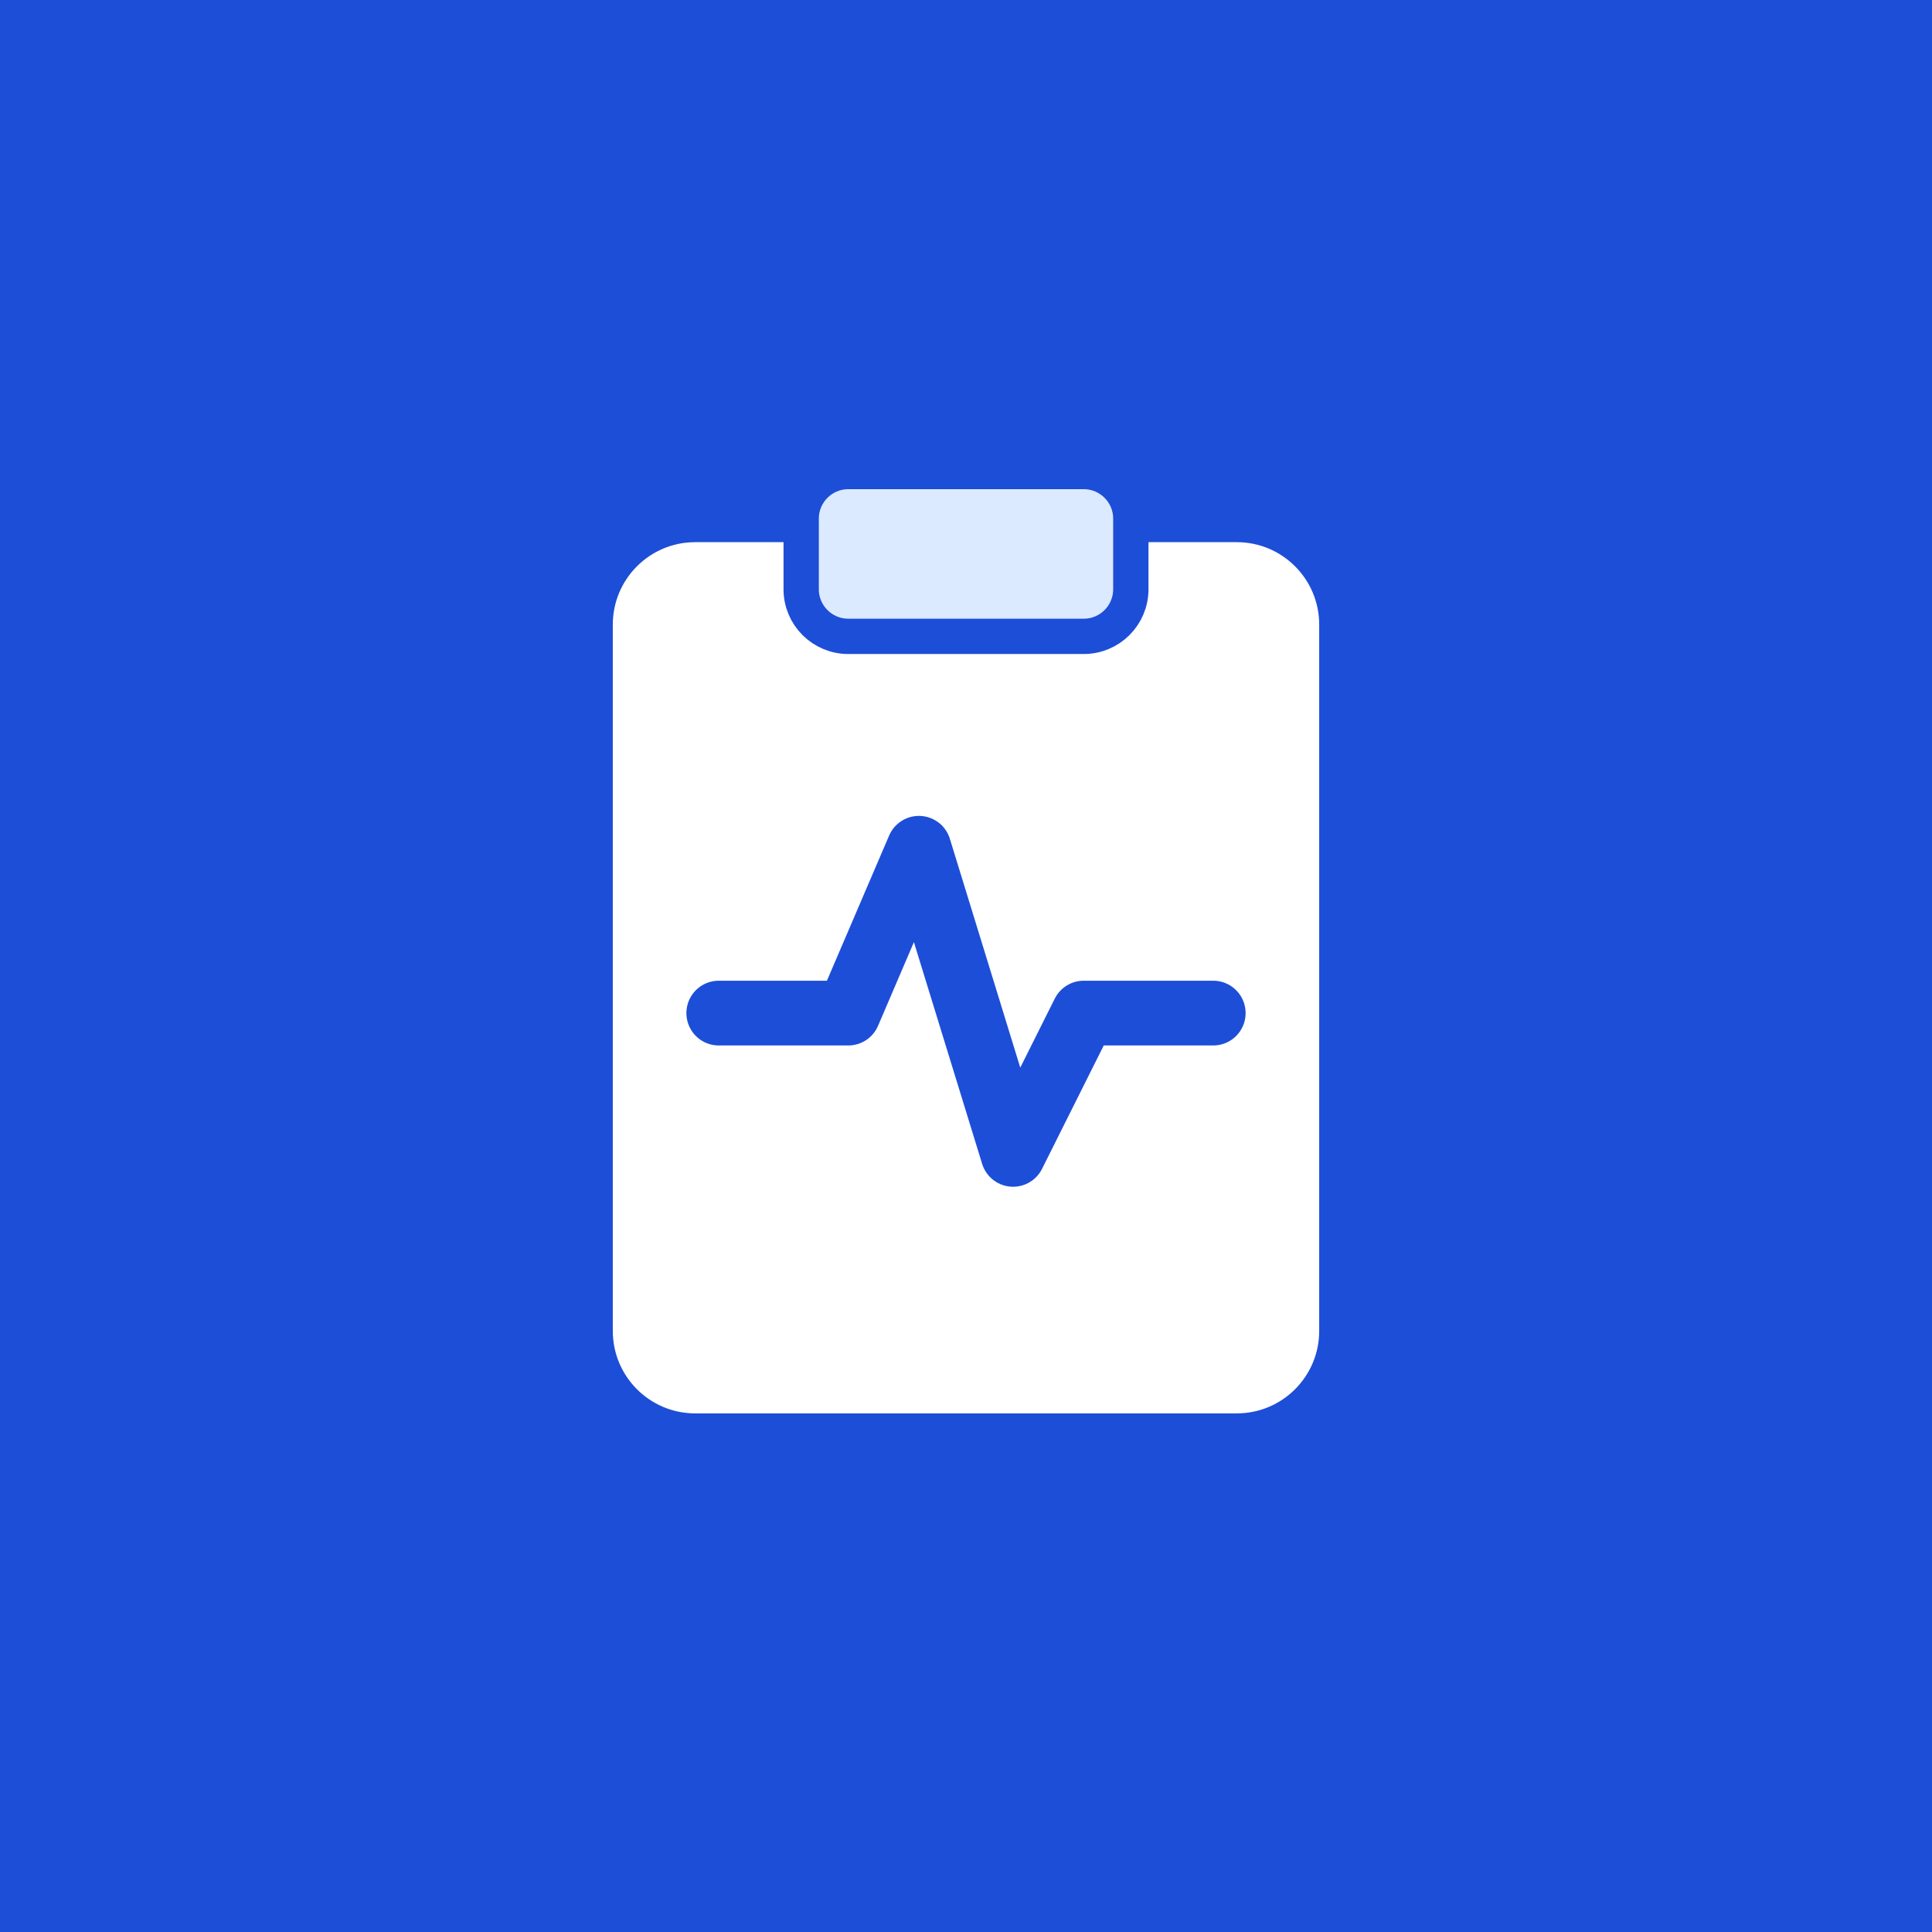
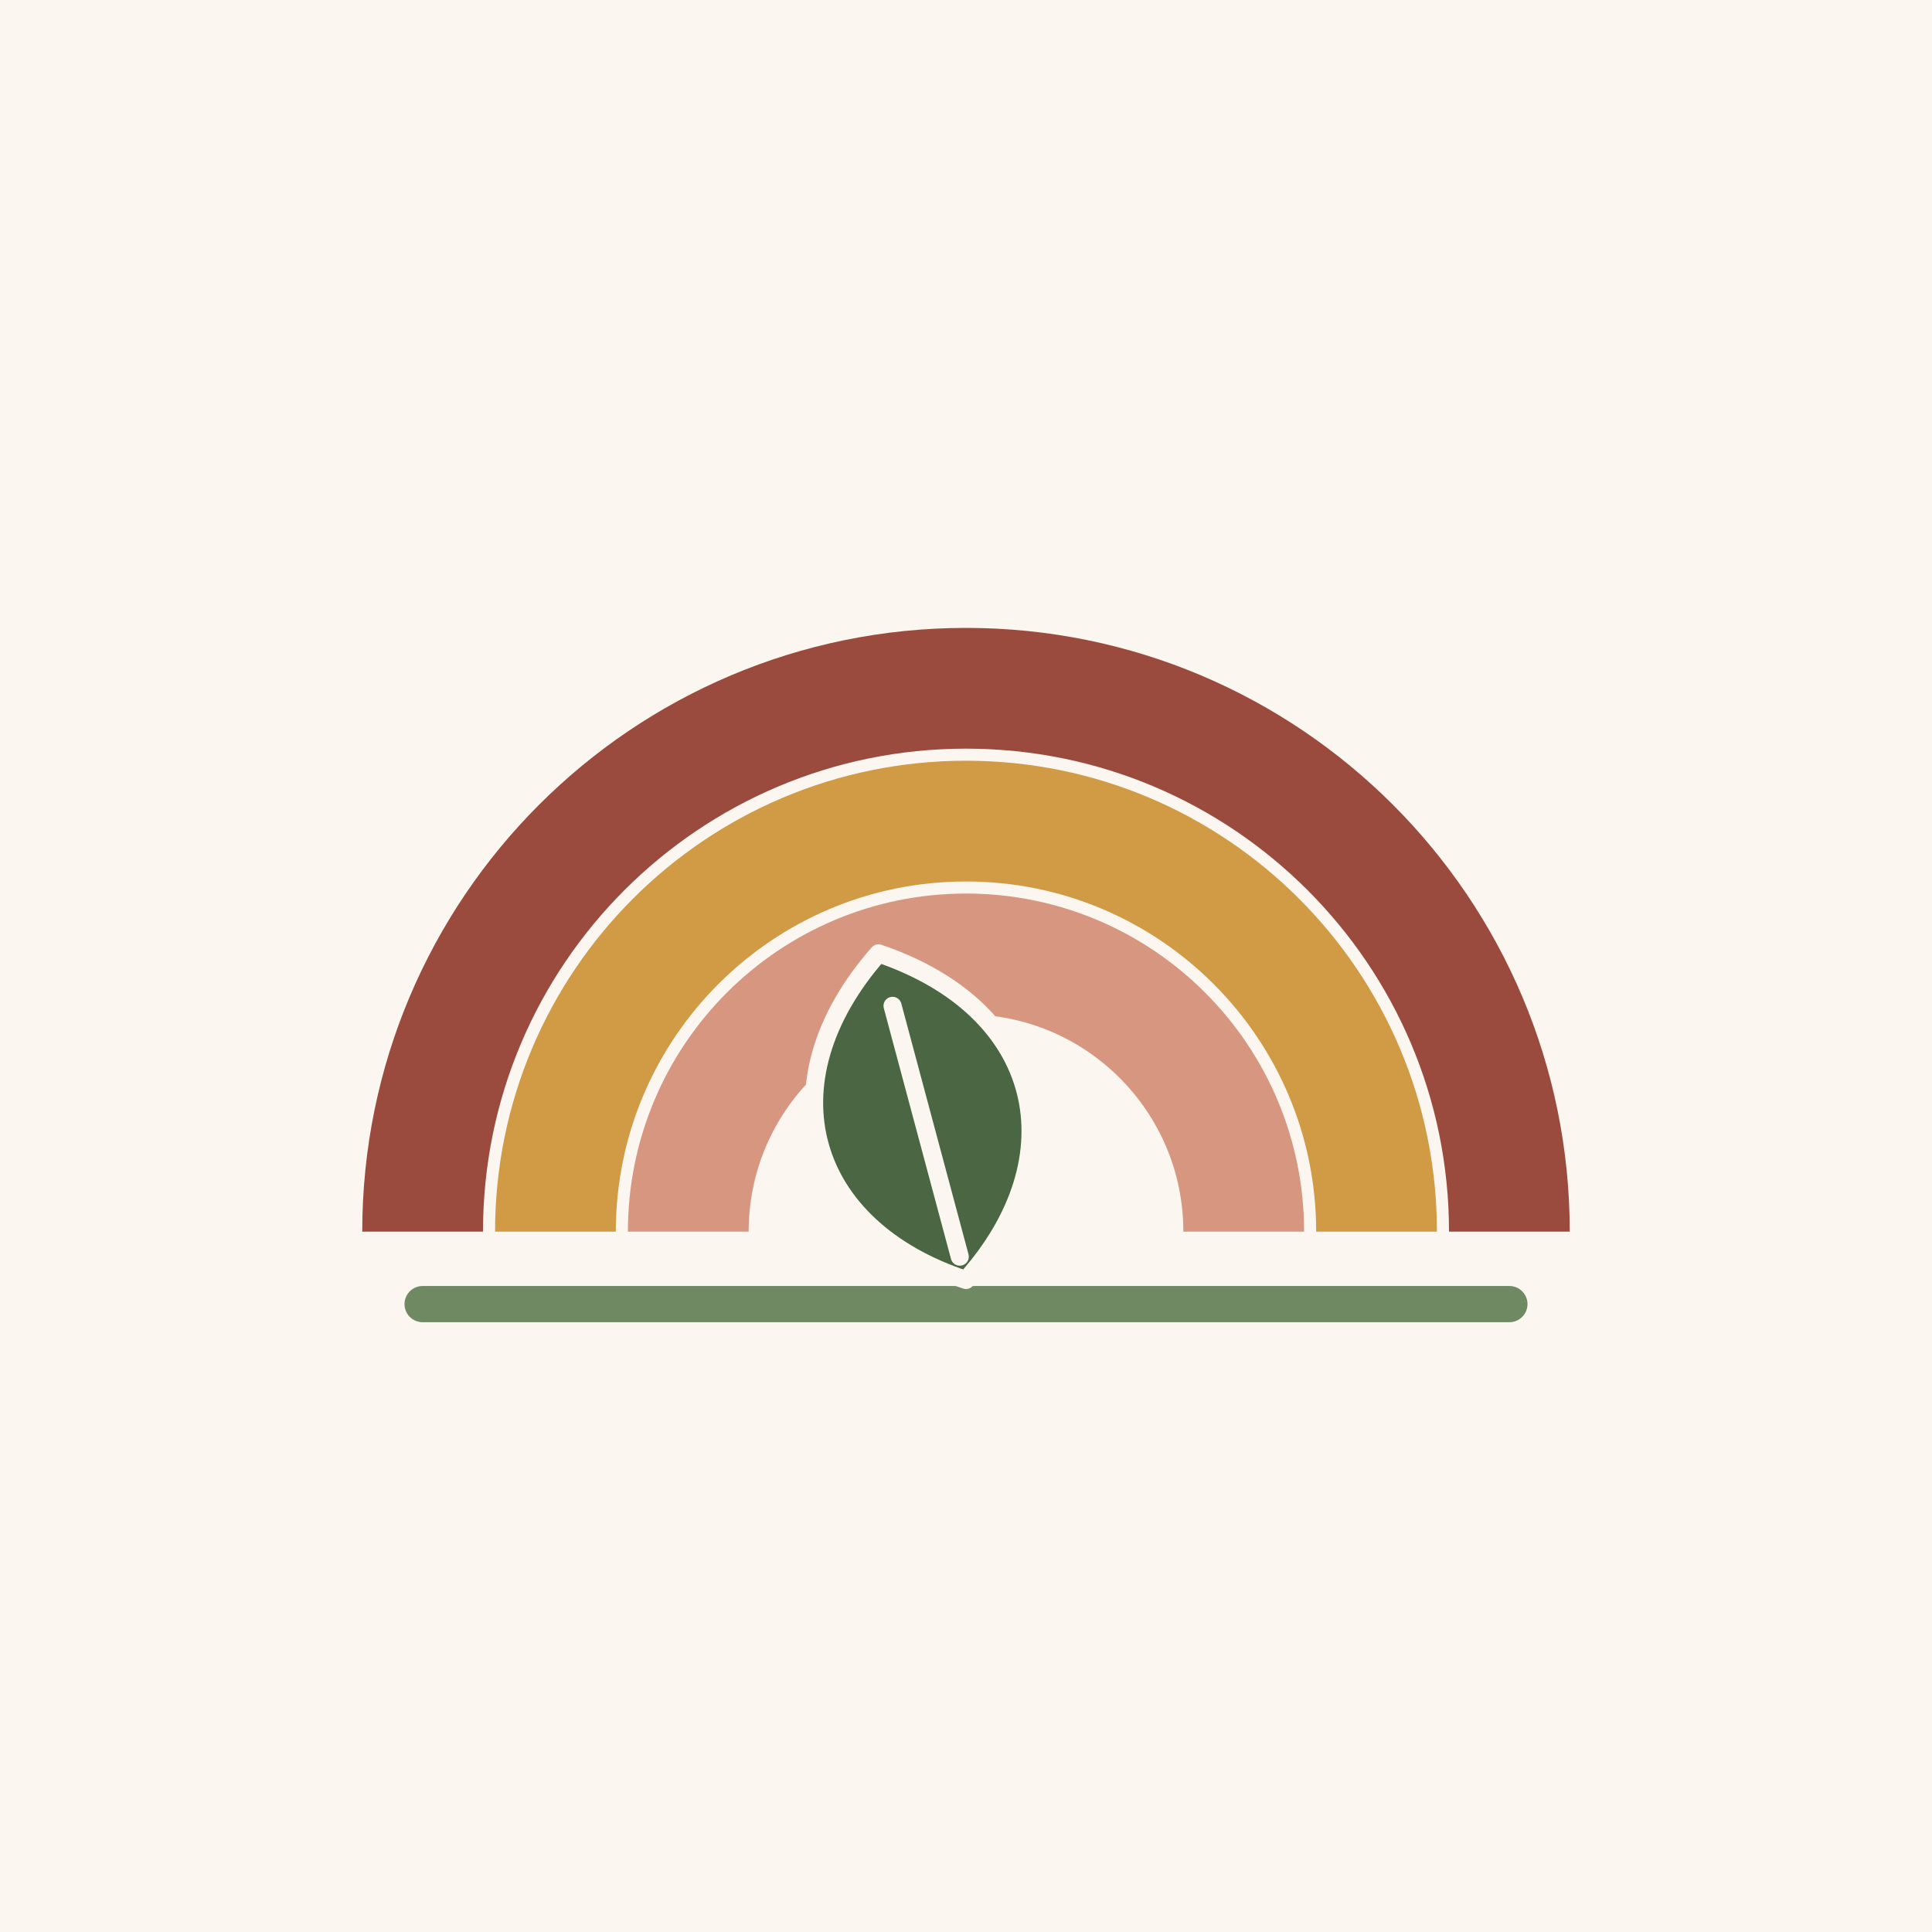
<svg xmlns="http://www.w3.org/2000/svg" viewBox="0 0 512 512" role="img" aria-label="Health Log">
-   <rect width="512" height="512" fill="#1d4ed8" />
-   <g transform="translate(256 256) scale(0.78) translate(-256 -256)">
-     <rect x="136" y="112" width="240" height="296" rx="28" fill="#ffffff" />
-     <rect x="200" y="88" width="112" height="56" rx="16" fill="#dbeafe" stroke="#1d4ed8" stroke-width="12" />
-     <path d="M172 272h44l24-56 32 104 24-48h44" fill="none" stroke="#1d4ed8" stroke-width="22" stroke-linecap="round" stroke-linejoin="round" />
+   <rect width="512" height="512" fill="#fbf6f0" />
+   <g transform="translate(256 256) scale(0.8) translate(-256 -256)">
+     <g fill="none" stroke-width="40">
+       <path d="M76 344a180 180 0 0 1 360 0" stroke="#9a4b3d" />
+       <path d="M120 344a136 136 0 0 1 272 0" stroke="#d19a45" />
+       <path d="M164 344a92 92 0 0 1 184 0" stroke="#d69680" />
+     </g>
+     <path d="M76 368H436" stroke="#6f8a63" stroke-width="12" stroke-linecap="round" />
+     <g transform="rotate(-15 256 360)">
+       <path d="M256 360C210 330 208 280 256 248C304 280 302 330 256 360Z" fill="#4a6642" stroke="#fbf6f0" stroke-width="6" stroke-linejoin="round" />
+       <path d="M256 352V266" stroke="#fbf6f0" stroke-width="6" stroke-linecap="round" />
+     </g>
  </g>
</svg>
